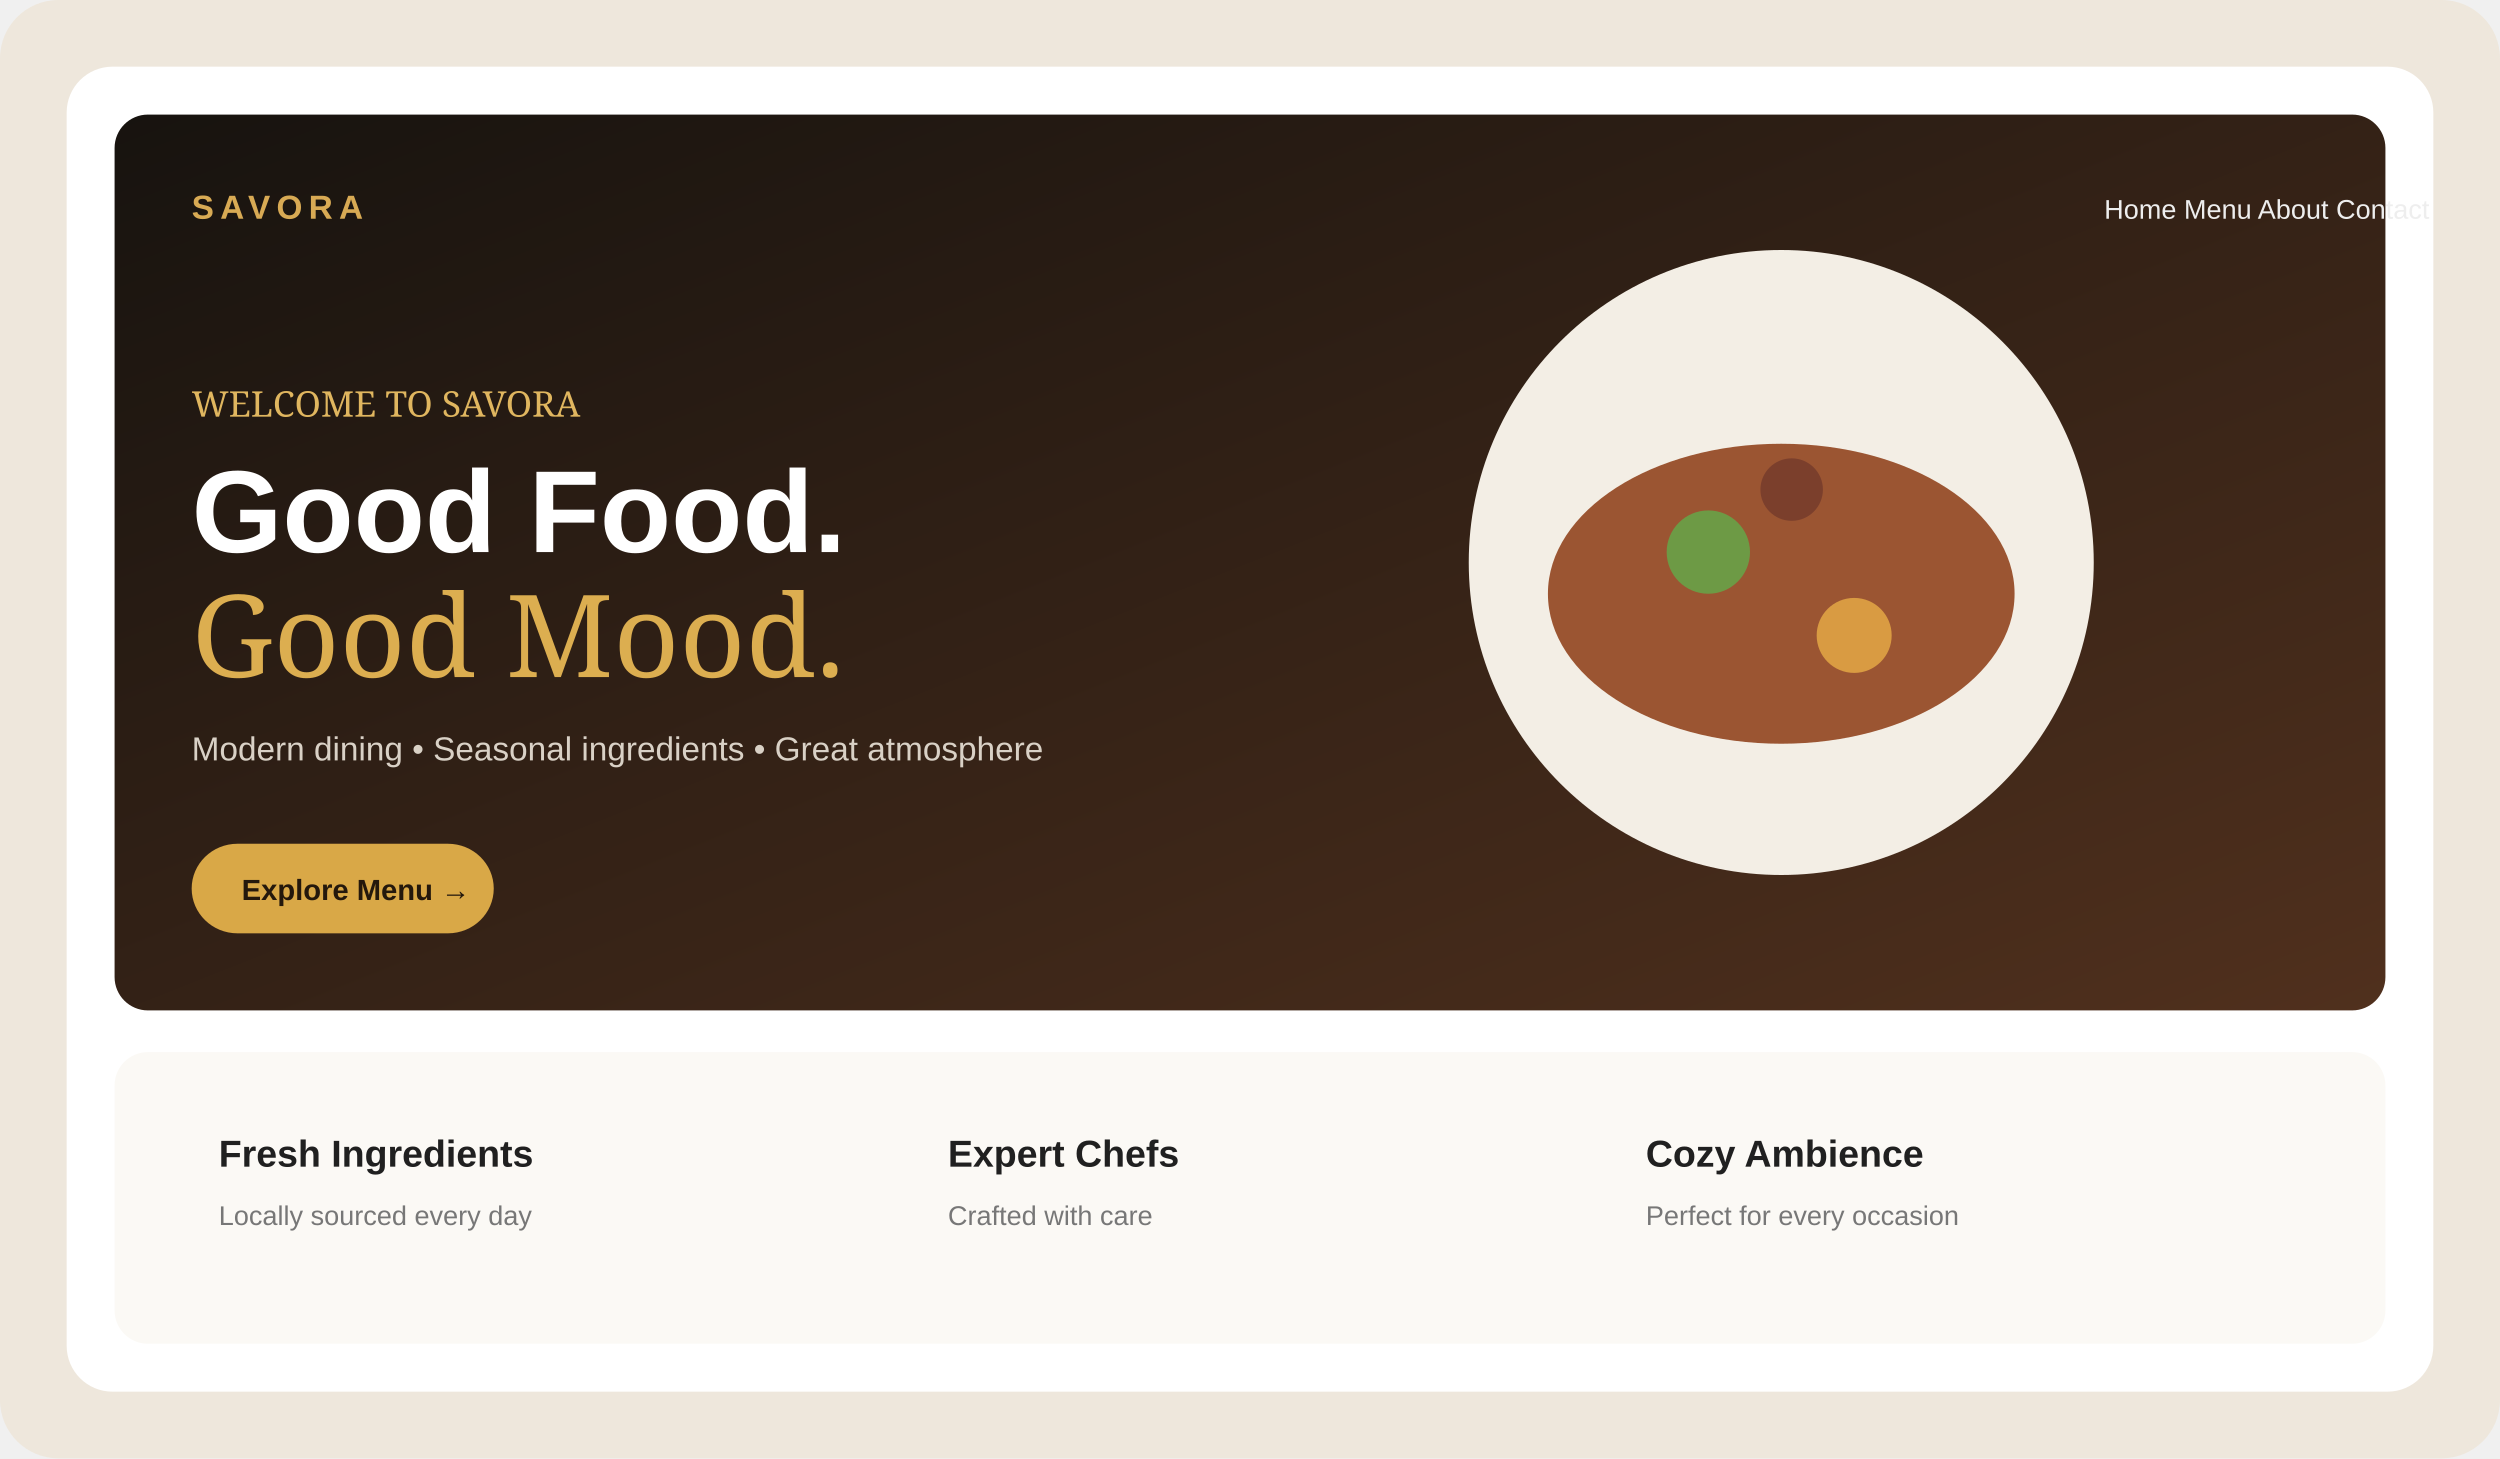
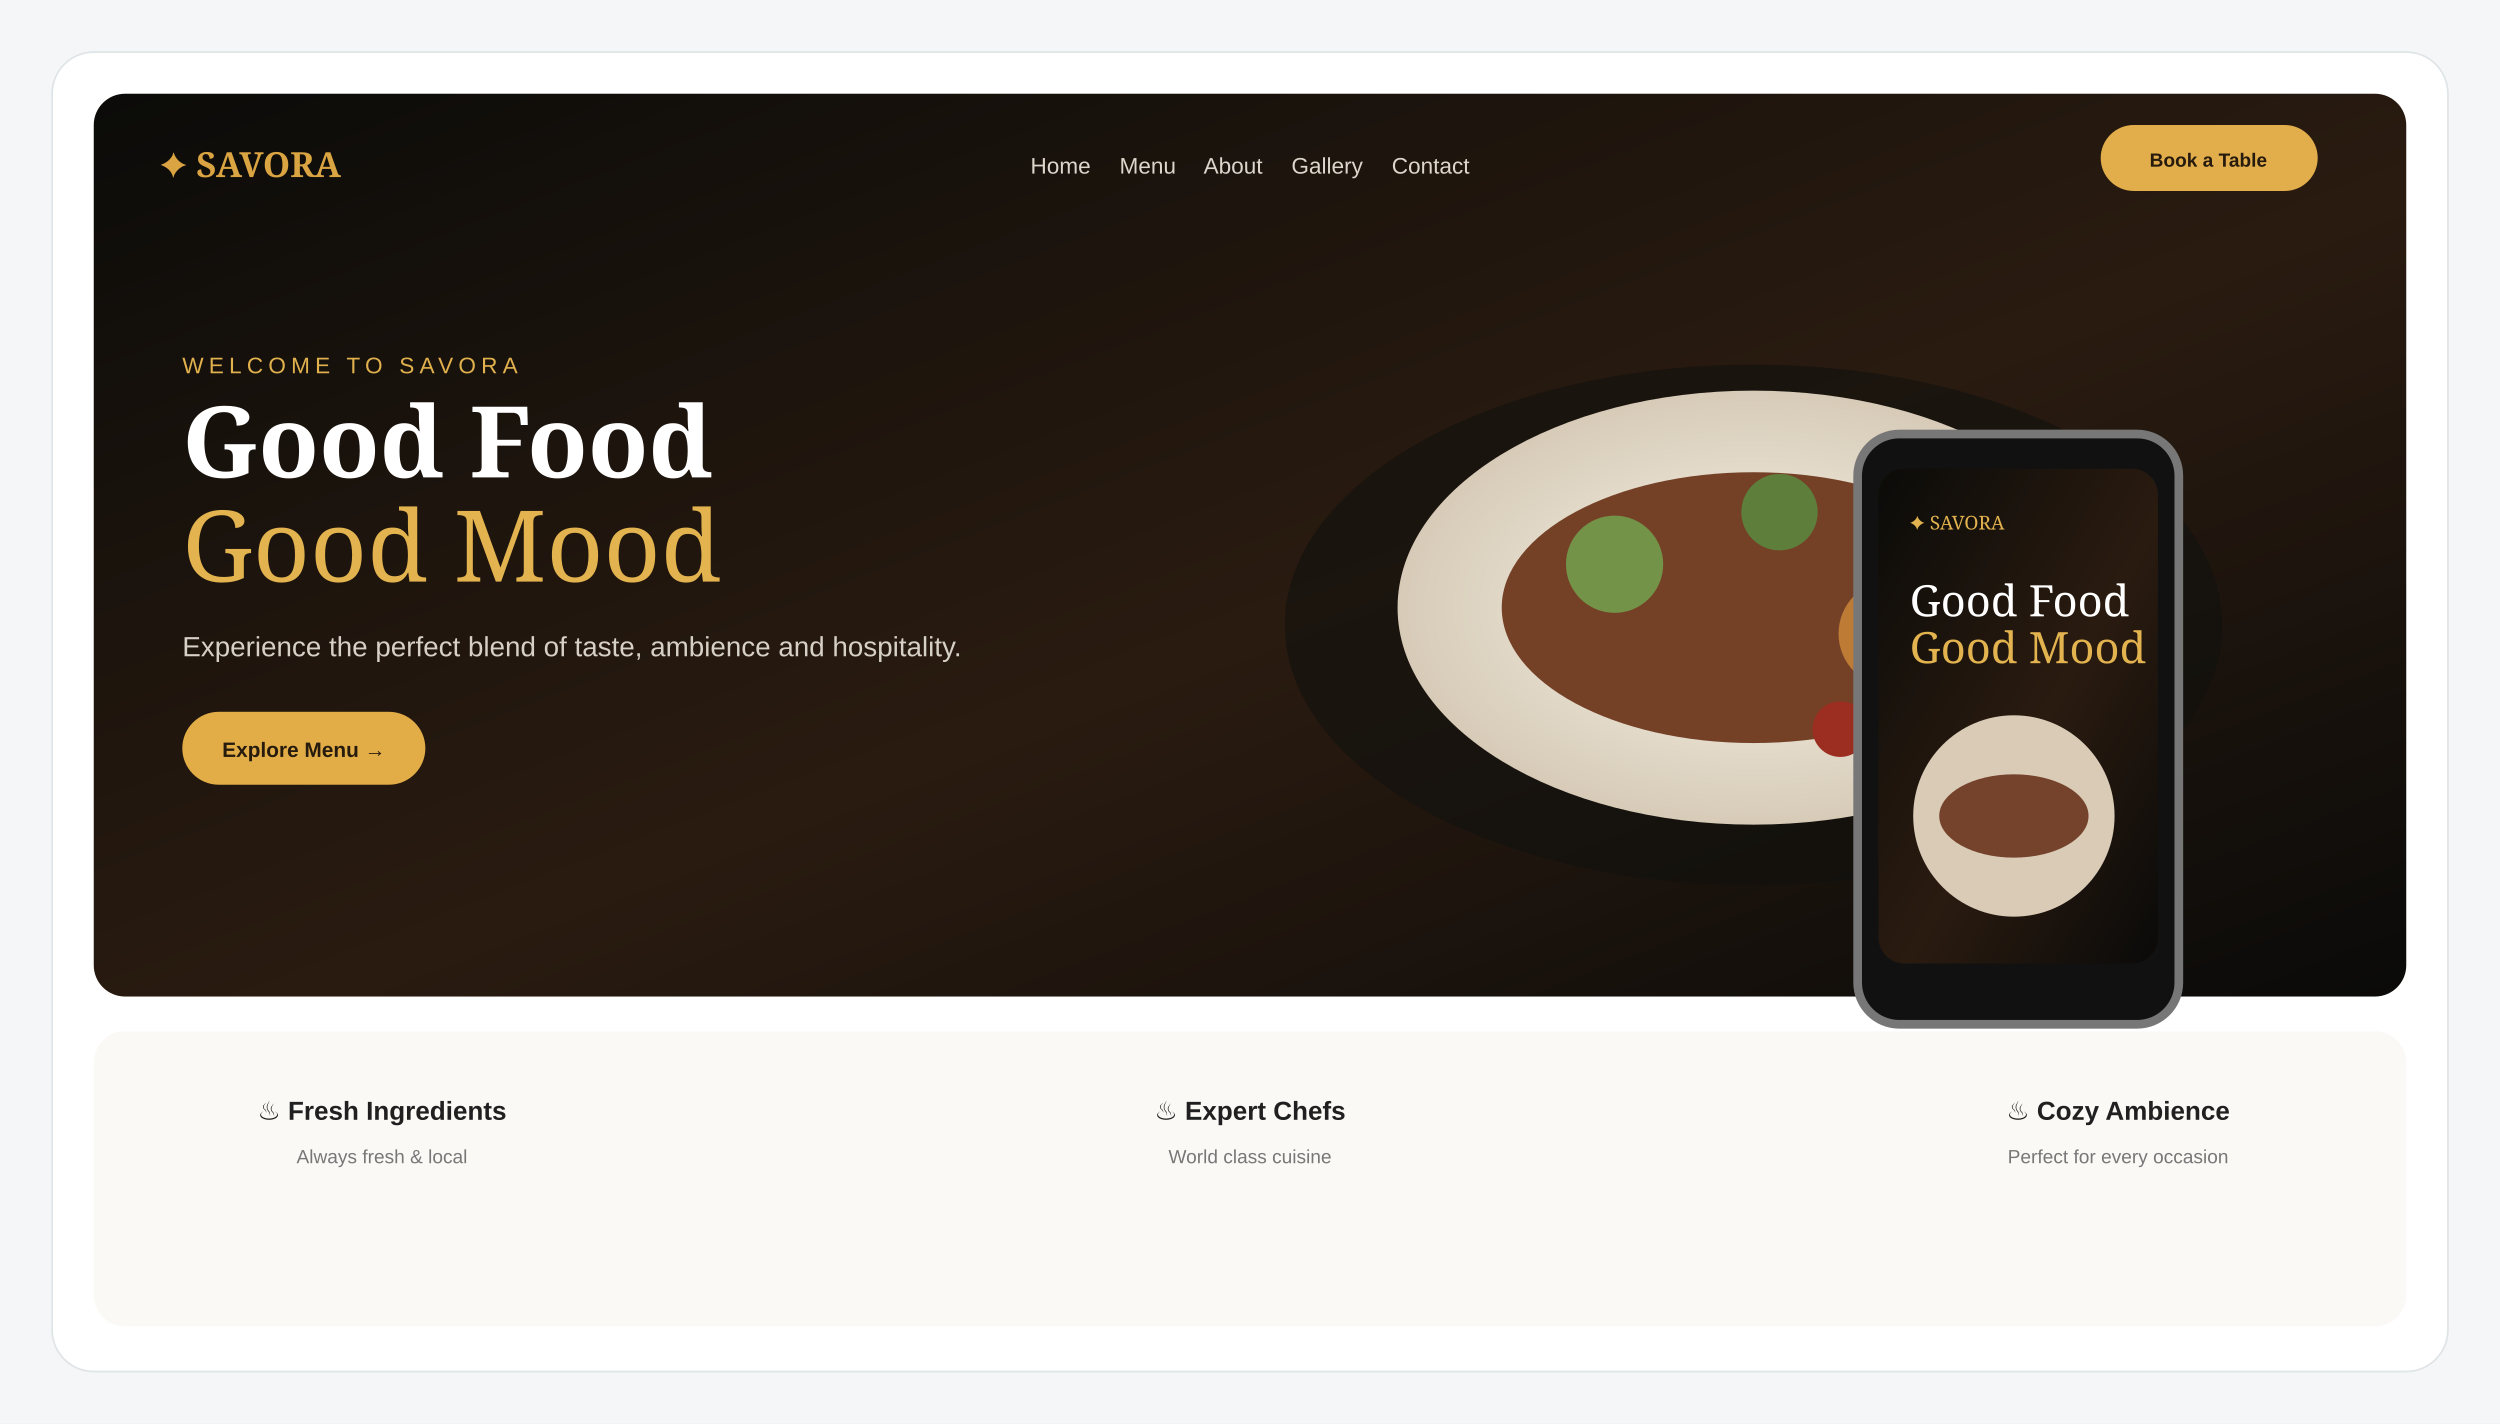
- <svg xmlns="http://www.w3.org/2000/svg" width="1200" height="700" viewBox="0 0 1200 700">
+ <svg xmlns="http://www.w3.org/2000/svg" width="1440" height="820" viewBox="0 0 1440 820">
  <defs>
-     <linearGradient id="g" x1="0" y1="0" x2="1" y2="1">
-       <stop stop-color="#17130f" />
-       <stop offset="1" stop-color="#50301d" />
+     <linearGradient id="hero" x1="0" y1="0" x2="1" y2="1">
+       <stop stop-color="#0b0b09" />
+       <stop offset=".55" stop-color="#2a1b10" />
+       <stop offset="1" stop-color="#0a0a09" />
    </linearGradient>
+     <radialGradient id="plate">
+       <stop stop-color="#f8f4e9" />
+       <stop offset="1" stop-color="#d7cbb8" />
+     </radialGradient>
  </defs>
-   <rect width="1200" height="700" rx="28" fill="#eee7dc" />
-   <rect x="32" y="32" width="1136" height="636" rx="22" fill="white" />
-   <rect x="55" y="55" width="1090" height="430" rx="16" fill="url(#g)" />
-   <text x="92" y="105" fill="#d8aa54" font-family="Arial" font-size="16" font-weight="700" letter-spacing="3">SAVORA</text>
-   <text x="92" y="200" fill="#e0b65f" font-family="Georgia" font-size="17">WELCOME TO SAVORA</text>
-   <text x="92" y="265" fill="white" font-family="Arial" font-size="56" font-weight="800">Good Food.</text>
-   <text x="92" y="325" fill="#dcae50" font-family="Georgia" font-size="55">Good Mood.</text>
-   <text x="92" y="365" fill="#d9d1c6" font-family="Arial" font-size="16">Modern dining • Seasonal ingredients • Great atmosphere</text>
-   <rect x="92" y="405" width="145" height="43" rx="22" fill="#d9a847" />
-   <text x="116" y="432" fill="#24180c" font-family="Arial" font-size="14" font-weight="700">Explore Menu →</text>
-   <circle cx="855" cy="270" r="150" fill="#f3eee5" />
-   <ellipse cx="855" cy="285" rx="112" ry="72" fill="#9b5532" />
-   <circle cx="820" cy="265" r="20" fill="#6d9a45" />
-   <circle cx="890" cy="305" r="18" fill="#d99b42" />
-   <circle cx="860" cy="235" r="15" fill="#7b3f2c" />
-   <rect x="55" y="505" width="1090" height="140" rx="16" fill="#fbf9f5" />
-   <text x="105" y="560" fill="#202020" font-family="Arial" font-size="18" font-weight="700">Fresh Ingredients</text>
-   <text x="105" y="588" fill="#777" font-family="Arial" font-size="13">Locally sourced every day</text>
-   <text x="455" y="560" fill="#202020" font-family="Arial" font-size="18" font-weight="700">Expert Chefs</text>
-   <text x="455" y="588" fill="#777" font-family="Arial" font-size="13">Crafted with care</text>
-   <text x="790" y="560" fill="#202020" font-family="Arial" font-size="18" font-weight="700">Cozy Ambience</text>
-   <text x="790" y="588" fill="#777" font-family="Arial" font-size="13">Perfect for every occasion</text>
-   <text x="1010" y="105" fill="#eee" font-family="Arial" font-size="13">Home   Menu   About   Contact</text>
+   <rect width="1440" height="820" fill="#f5f6f7" />
+   <rect x="30" y="30" width="1380" height="760" rx="24" fill="#fff" stroke="#dfe4e7" />
+   <rect x="54" y="54" width="1332" height="520" rx="18" fill="url(#hero)" />
+   <text x="92" y="102" fill="#d9a441" font-family="Georgia" font-size="20" font-weight="700">✦ SAVORA</text>
+   <text x="720" y="100" text-anchor="middle" fill="#ddd6cc" font-family="Arial" font-size="13">Home　 Menu　 About　 Gallery　 Contact</text>
+   <rect x="1210" y="72" width="125" height="38" rx="19" fill="#e2ae4b" />
+   <text x="1272" y="96" text-anchor="middle" fill="#261b0d" font-family="Arial" font-size="11" font-weight="700">Book a Table</text>
+   <text x="105" y="215" fill="#e1b14d" font-family="Arial" font-size="13" letter-spacing="3">WELCOME TO SAVORA</text>
+   <text x="105" y="275" fill="#fff" font-family="Georgia" font-size="57" font-weight="700">Good Food</text>
+   <text x="105" y="335" fill="#e2b34e" font-family="Georgia" font-size="57">Good Mood</text>
+   <text x="105" y="378" fill="#d6d0c7" font-family="Arial" font-size="16">Experience the perfect blend of taste, ambience and hospitality.</text>
+   <rect x="105" y="410" width="140" height="42" rx="21" fill="#e2ad47" />
+   <text x="175" y="436" text-anchor="middle" fill="#261b0d" font-family="Arial" font-size="12" font-weight="700">Explore Menu →</text>
+   <ellipse cx="1010" cy="360" rx="270" ry="150" fill="#11100d" opacity=".6" />
+   <ellipse cx="1010" cy="350" rx="205" ry="125" fill="url(#plate)" />
+   <ellipse cx="1010" cy="350" rx="145" ry="78" fill="#744127" />
+   <circle cx="930" cy="325" r="28" fill="#739348" />
+   <circle cx="1090" cy="365" r="31" fill="#bd7b35" />
+   <circle cx="1025" cy="295" r="22" fill="#5e7e3b" />
+   <circle cx="1060" cy="420" r="16" fill="#9b2e20" />
+   <rect x="54" y="594" width="1332" height="170" rx="18" fill="#faf9f6" />
+   <g font-family="Arial">
+     <text x="220" y="645" text-anchor="middle" fill="#202020" font-size="15" font-weight="700">♨ Fresh Ingredients</text>
+     <text x="220" y="670" text-anchor="middle" fill="#777" font-size="11">Always fresh &amp; local</text>
+     <text x="720" y="645" text-anchor="middle" fill="#202020" font-size="15" font-weight="700">♨ Expert Chefs</text>
+     <text x="720" y="670" text-anchor="middle" fill="#777" font-size="11">World class cuisine</text>
+     <text x="1220" y="645" text-anchor="middle" fill="#202020" font-size="15" font-weight="700">♨ Cozy Ambience</text>
+     <text x="1220" y="670" text-anchor="middle" fill="#777" font-size="11">Perfect for every occasion</text>
+   </g>
+   <rect x="1070" y="250" width="185" height="340" rx="24" fill="#111" stroke="#777" stroke-width="5" />
+   <rect x="1082" y="270" width="161" height="285" rx="15" fill="url(#hero)" />
+   <text x="1100" y="305" fill="#e2b34e" font-family="Georgia" font-size="11">✦ SAVORA</text>
+   <text x="1100" y="355" fill="#fff" font-family="Georgia" font-size="25">Good Food</text>
+   <text x="1100" y="382" fill="#e2b34e" font-family="Georgia" font-size="25">Good Mood</text>
+   <circle cx="1160" cy="470" r="58" fill="#d9cbb6" />
+   <ellipse cx="1160" cy="470" rx="43" ry="24" fill="#75422b" />
</svg>
